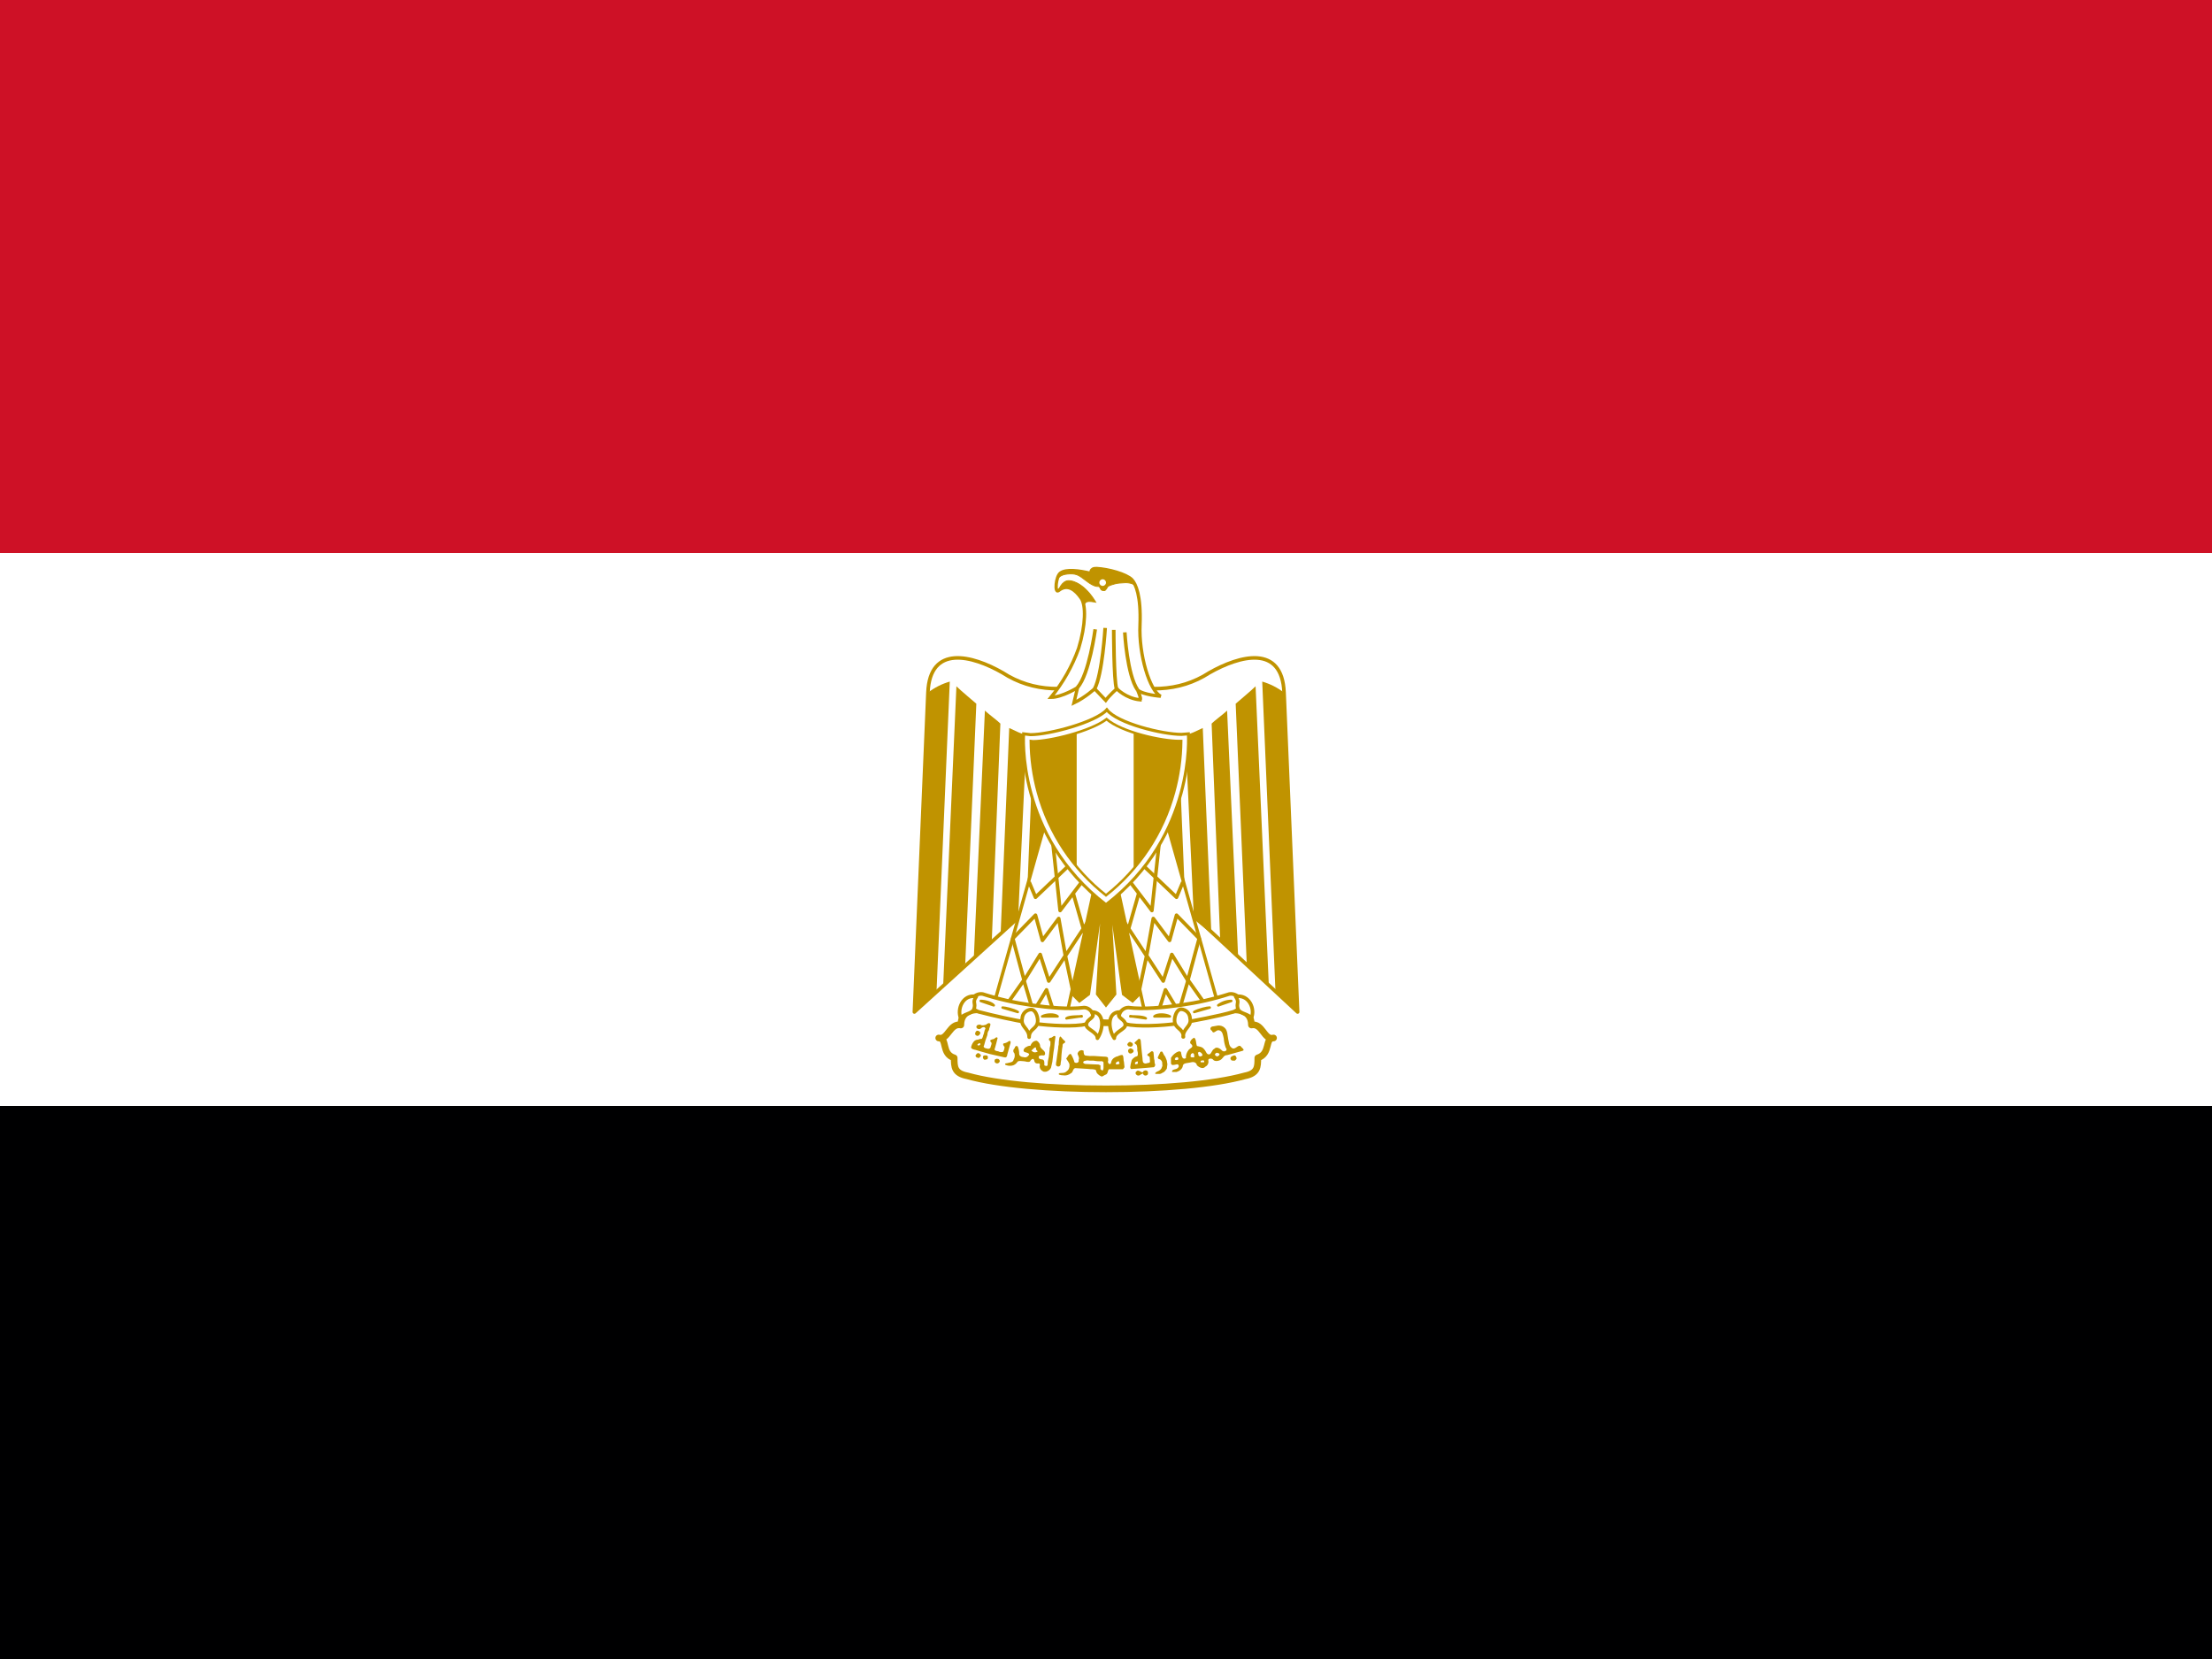
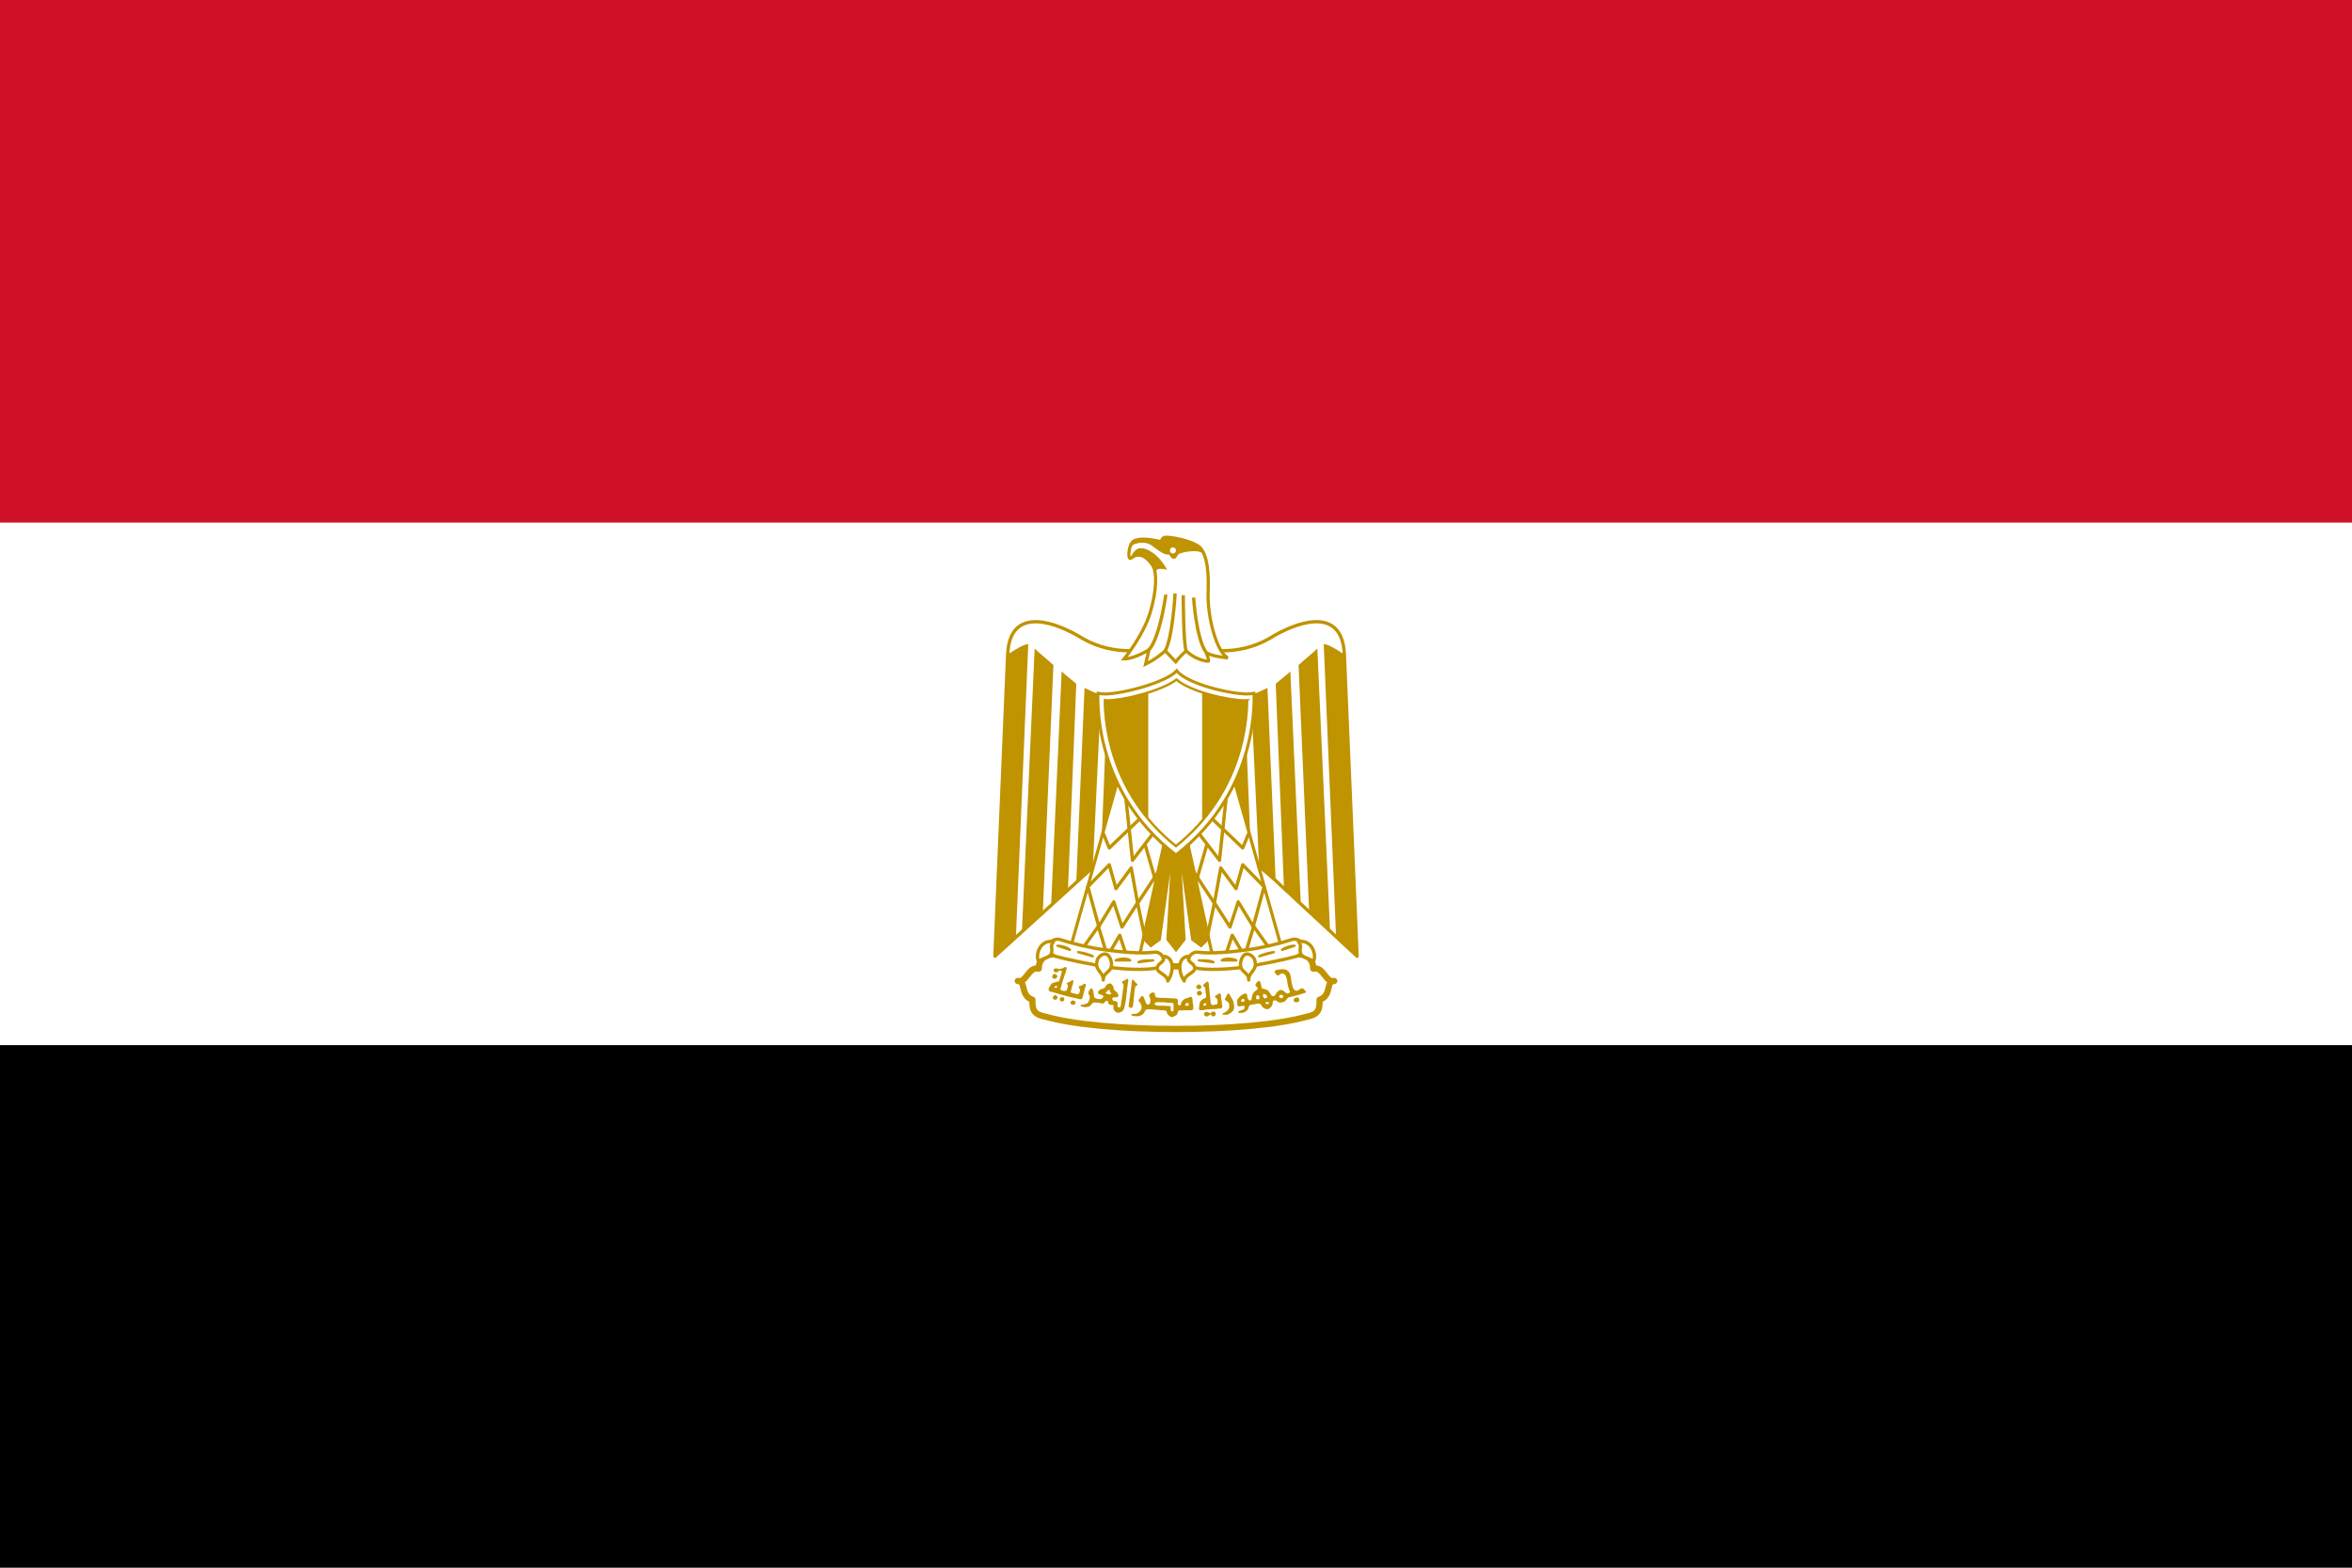
- <svg xmlns="http://www.w3.org/2000/svg" xmlns:xlink="http://www.w3.org/1999/xlink" id="flag-icons-eg" viewBox="0 0 640 480">
-   <path fill="#000001" d="M0 320h640v160H0z" />
-   <path fill="#fff" d="M0 160h640v160H0z" />
-   <path fill="#ce1126" d="M0 0h640v160H0z" />
-   <g fill="#fff" stroke="#c09300" transform="translate(-40)scale(.8)">
-     <path stroke-linejoin="round" stroke-width="1.3" d="m450.8 302.4 68.5 63.6-4.9-115.5c-.7-17.5-15.9-13.5-27-7.2-11.1 7.2-24 7.2-37.4 2.5-13.5 4.7-26.3 4.7-37.4-2.5-11-6.3-26.3-10.3-27 7.2L380.7 366z" />
-     <path id="eg-a" fill="#c09300" stroke="none" d="m393.5 246.5-4.8 112.3-8 7.2 4.9-115.5a24 24 0 0 1 7.9-4m9.6 8-4 94-8 8.2 4.8-108.5c1.6 1.6 6.3 5.5 7.2 6.3m8.7 7.2-3.1 78.4-6.5 6.3 4-89.4c1.6 1.5 4.8 3.8 5.6 4.7m9.5 4-3.1 66.8-6.3 5.1 3.1-74.3c1.6.7 4.7 2.4 6.3 2.4m8.8 0-2.3 55.7-6.5 6.3 2.5-61.3c1.5 0 5.6 0 6.3-.7" />
-     <use xlink:href="#eg-a" width="100%" height="100%" transform="matrix(-1 0 0 1 900 0)" />
-     <path fill="#c09300" stroke-width="1.1" d="m453.2 315 9.6 43.8-3.2 3.2-3.3-2.5-5.4-39 2.3 39-3.2 4-3.1-4 2.3-39-5.5 39-3.3 2.5-3.2-3.2 9.6-43.7h6.4z" />
-     <g id="eg-b" fill="none" stroke-linejoin="round" stroke-width="1.3">
-       <path fill="#fff" stroke-width="1.2" d="m428.5 295.8-19.1 67.7 26.3 4 11.1-50.9z" />
-       <path d="m422.2 319 2.3 5.5 12.4-11.8" />
-       <path d="m430.8 305 2.6 24.3 7.9-10.4m-3.2 4 4.3 15m1.7-5.5-8.7 13.2m2.7 13.2-2.8-13.2-2.4-13.4-5.9 7.9-2.5-9.1-8.2 8.4 4.1 15.2 5.8-9.4 3.1 9.6 6-9.2" />
-       <path d="m415 362 5.3-7.5 3.4 11.5 4.8-8 3.1 9.6" />
+ <svg xmlns="http://www.w3.org/2000/svg" xmlns:xlink="http://www.w3.org/1999/xlink" viewBox="0 0 900 600">
+   <rect width="900" height="600" fill="#000" />
+   <rect width="900" height="400" fill="#fff" />
+   <rect width="900" height="200" fill="#ce1126" />
+   <g fill="#fff" stroke="#c09300">
+     <path stroke-width="1.27" stroke-linejoin="round" d="m450.81,302.4,68.488,63.579-4.876-115.47c-0.716-17.5-15.924-13.485-26.971-7.172-11.191,7.172-23.958,7.172-37.446,2.437-13.485,4.735-26.253,4.735-37.444-2.437-11.046-6.312-26.252-10.328-26.97,7.172l-4.879,115.47,70.098-63.579z" />
+     <g id="w" fill="#c09300" stroke="none">
+       <path d="m393.47,246.49-4.734,112.32-8.035,7.168,4.878-115.47c2.295-1.578,6.313-4.017,7.891-4.017z" />
+       <path d="m403.09,254.53-4.017,93.955-8.032,8.22,4.877-108.49c1.579,1.577,6.314,5.45,7.172,6.31z" />
+       <path d="m411.84,261.7-3.155,78.362-6.456,6.309,4.018-89.405c1.575,1.578,4.731,3.873,5.592,4.733z" />
+       <path d="m421.31,265.72-3.156,66.787-6.313,5.119,3.156-74.344c1.579,0.716,4.735,2.438,6.313,2.438z" />
+       <path d="m430.06,265.72-2.297,55.657-6.454,6.313,2.439-61.252c1.576-0.001,5.594-0.001,6.313-0.718z" />
    </g>
-     <use xlink:href="#eg-b" width="100%" height="100%" transform="matrix(-1 0 0 1 900 0)" />
-     <g stroke-linecap="round" stroke-linejoin="round" stroke-width="1.3">
-       <path stroke-width="2.4" d="M450 393.8c20 0 39-1.6 50.2-4.7 4.7-.9 4.7-3.3 4.7-6.5 4.8-1.6 2.4-7.2 5.7-7.2-3.4 1-4-5.5-8-4.7 0-5.6-5.7-6.3-10.4-4.7-9.5 3.1-26.3 3.9-42.2 3.9-16-.8-32.6-.8-42.2-4-4.7-1.5-10.3-.8-10.3 4.8-4-.8-4.7 5.6-8 4.7 3.3 0 .8 5.7 5.6 7.2 0 3.2 0 5.6 4.8 6.5 11 3.1 30.2 4.7 50.1 4.7" />
-       <path d="M422.9 363.5c6.4.9 13.6 1.6 19.2.9 3.2 0 5.5 5.5-.9 6.3-5.5.7-14.3 0-19-.8a231 231 0 0 1-18.4-4c-5.6-2.4-1.6-7 1.6-6.4a105 105 0 0 0 17.5 4m54.2 0c-6.4.9-13.6 1.6-19 .9-3.4 0-5.7 5.5.7 6.3 5.6.7 14.3 0 19-.8 4-.8 12.8-2.3 18.4-4 5.6-2.4 1.6-7-1.6-6.4a105 105 0 0 1-17.5 4" />
-       <path d="M403 360.4c-4.8-.9-7 4.7-5.5 7.9.7-1.6 4-1.6 4.7-3.2.9-2.4-.7-2.4.9-4.7zm19.2 14.7c0-3.2 3.1-2.8 3.1-6 0-1.5-.8-4-2.4-4a3.4 3.4 0 0 0-3.2 3.2c-.7 3.1 2.5 3.6 2.5 6.8m22.7-9.1c4.7 0 4.2 6.3 2 9.5 0-2.3-4-3.2-4-4.8 0-2.4 3.6-2.4 2-4.7m52-5.6c4.9-.9 7.2 4.7 5.6 7.9-.7-1.6-4-1.6-4.7-3.2-.9-2.4.7-2.4-.9-4.7M478 375c0-3.2-3.2-2.8-3.2-6 0-1.5.8-4 2.4-4a3.4 3.4 0 0 1 3.2 3.2c.7 3.1-2.5 3.6-2.5 6.8zm-23-9c-4.7 0-4.2 6.3-2 9.5 0-2.3 4-3.2 4-4.8 0-2.4-3.6-2.4-2-4.7" />
-       <path stroke-width=".9" d="M404.7 362c1.6 0 4 .7 4.7 1.6zm7.9 2.4c.8 0 4 .7 5.5 1.6zm28.6 3.2c-1.5 0-4.7 0-5.5.7l5.5-.8zm-8.7 0c-.9-.9-4-.9-5.6 0zm62.8-5.6a8 8 0 0 0-4.7 1.6zm-7.8 2.4c-1 0-4 .7-5.6 1.6zm-28.7 3.2c1.5 0 4.7 0 5.6.7l-5.6-.8zm8.7 0c.9-.9 4-.9 5.6 0z" />
+     <use xlink:href="#w" transform="matrix(-1,0,0,1,900,0)" />
+     <path fill="#c09300" stroke-width="1.074" d="m453.16,315.06,9.613,43.755-3.158,3.155-3.299-2.439-5.452-39.018,2.296,39.018-3.157,4.016-3.156-4.016,2.296-39.018-5.451,39.018-3.302,2.439-3.155-3.155,9.611-43.755h6.314z" />
+     <g id="b" fill="none" stroke-width="1.27" stroke-linejoin="round">
+       <path fill="#fff" stroke-width="1.189" d="m428.48,295.84-19.08,67.705,26.255,4.018,11.188-50.924-18.363-20.799z" />
+       <path d="m422.17,318.94,2.296,5.593,12.405-11.848" />
+       <path d="m430.76,304.92,2.596,24.346,7.891-10.328" />
+       <path d="m438.09,322.95,4.31,14.875" />
+       <path d="m444.09,332.36-8.718,13.241m2.719,13.216-2.79-13.198-2.436-13.423-5.841,7.909-2.561-9.119-8.175,8.385,4.157,15.251,5.737-9.435,3.156,9.612,5.89-9.162" />
+       <path d="m414.99,361.97,5.3-7.444,3.453,11.457,4.734-8.032,3.158,9.614" />
+     </g>
+     <use xlink:href="#b" transform="matrix(-1,0,0,1,900,0)" />
+     <g stroke-width="1.27" stroke-linejoin="round" stroke-linecap="round">
+       <path stroke-width="2.378" stroke-linejoin="round" d="m450,393.81c19.943,0,39.024-1.578,50.213-4.734,4.735-0.859,4.735-3.298,4.735-6.455,4.735-1.578,2.295-7.17,5.594-7.17-3.299,0.862-4.016-5.594-8.033-4.732,0-5.596-5.596-6.313-10.33-4.738-9.47,3.158-26.255,3.875-42.18,3.875-15.924-0.718-32.567-0.718-42.179-3.875-4.734-1.575-10.327-0.859-10.327,4.738-4.018-0.862-4.735,5.594-8.034,4.732,3.299,0,0.86,5.593,5.594,7.17,0,3.158,0,5.596,4.878,6.455,11.045,3.156,30.128,4.734,50.068,4.734z" />
+       <path d="m422.89,363.54c6.454,0.861,13.628,1.578,19.225,0.861,3.153,0,5.449,5.45-0.863,6.313-5.593,0.715-14.345,0-19.08-0.862-4.017-0.718-12.768-2.295-18.364-3.875-5.595-2.436-1.576-7.168,1.577-6.452,4.879,1.577,11.192,3.156,17.505,4.016z" />
+       <path d="m477.12,363.54c-6.457,0.861-13.628,1.578-19.081,0.861-3.301,0-5.596,5.45,0.717,6.313,5.596,0.715,14.347,0,19.078-0.862,4.019-0.718,12.769-2.295,18.364-3.875,5.597-2.436,1.58-7.168-1.577-6.452-4.878,1.577-11.19,3.156-17.501,4.016z" />
+       <path d="m403.09,360.39c-4.877-0.861-7.172,4.732-5.593,7.887,0.716-1.578,4.016-1.578,4.735-3.155,0.858-2.437-0.718-2.437,0.858-4.732z" />
+       <path d="m422.17,375.06c0-3.153,3.155-2.765,3.155-5.921,0-1.577-0.859-4.017-2.437-4.017-1.579,0-3.158,1.578-3.158,3.155-0.718,3.157,2.44,3.631,2.44,6.783z" />
+       <path d="m444.88,365.98c4.731,0,4.262,6.314,1.966,9.47,0-2.295-4.016-3.156-4.016-4.732,0-2.442,3.626-2.442,2.051-4.738z" />
+       <path d="m496.91,360.39c4.878-0.861,7.174,4.732,5.595,7.887-0.718-1.578-4.017-1.578-4.734-3.155-0.861-2.437,0.718-2.437-0.861-4.732z" />
+       <path d="m477.83,375.06c0-3.153-3.153-2.765-3.153-5.921,0-1.577,0.86-4.017,2.438-4.017,1.577,0,3.156,1.578,3.156,3.155,0.718,3.157-2.441,3.631-2.441,6.783z" />
+       <path d="m455.12,365.98c-4.732,0-4.263,6.314-1.967,9.47,0-2.295,4.016-3.156,4.016-4.732,0.001-2.442-3.626-2.442-2.048-4.738z" />
+       <g stroke-width="0.891">
+         <path d="m404.67,361.97c1.58,0,4.018,0.718,4.735,1.577l-4.74-1.58z" />
+         <path d="m412.55,364.41c0.862,0,4.018,0.716,5.596,1.575l-5.6-1.58z" />
+         <path d="m441.25,367.56c-1.578,0-4.734,0-5.593,0.715l5.59-0.72z" />
+         <path d="m432.5,367.56c-0.859-0.862-4.016-0.862-5.593,0h5.59z" />
+         <path d="m495.34,361.97c-1.578,0-3.875,0.718-4.735,1.577l4.735-1.577z" />
+         <path d="m487.45,364.41c-0.86,0-4.017,0.716-5.595,1.575l5.6-1.58z" />
+         <path d="m458.75,367.56c1.579,0,4.735,0,5.595,0.715l-5.6-0.72z" />
+         <path d="m467.5,367.56c0.86-0.862,4.018-0.862,5.595,0h-5.6z" />
+       </g>
      <g fill="#c09300" stroke="none">
-         <path d="M403.3 374.6q-.8-.3-.6-1 .3-1 1-.8c.4 0 .9.6.9.8l-.4.7-.2.1q-.1.3-.7.2m55 3.9q-.4-.2-.6-.7c0-.4.6-1 1-1l.8.4q.5.6-.1 1.2-.5.3-1.1 0zm.3 2.5q-.5-.2-.6-.8t.5-.9l.4-.2.4.2q.6.2.7.8 0 .5-.7.8-.4.3-.7 0z" />
-         <path d="M407.8 370q-.7.1-1.2.6c-.6.1-1.4.5-2 0-.6-.1-1.4 0-1.5.8.1.7 1 1 1.6.6.4-.5 1.5-.9 1.7 0-.5.8-.4 1.7-.8 2.4q-.1.7-.5 1.3-.8 0-1.4.3a2 2 0 0 0-1.6.8q-.7.9-.9 2c.1.6 1 .8 1.6.9l2 .6 3.2.9 4.8 1.1.5.1c.7.2 1-.5 1-1l1-3.6c.2-.5.5-1.5-.4-1.3q-.7.6-1.6.8c-.9 0-.4 1 0 1.3q0 1-.5 1.8-.9.3-1.8-.2c-.5 0-1.7-.3-1.2-1l.5-1.8.5-2c-.4-.7-1 .3-1.5.4s-1.6.3-1 1c.6.4.2 1.1 0 1.7 0 .7-.8 1-1.4.7-.6 0-1.5-.5-1-1.1l.5-1.8.7-2q0-1 .6-1.8c0-.7.5-1.3.5-2q0-.4-.4-.4zm-3.7 7.3h.3q.3.3 0 .6l-.3.2q-.7 0-.6-.3l.3-.3zm-1 5q-.7-.5.3-1.3.4-.3.9.1.9.6 0 1.3-.2.3-.5.2t-.7-.2zm3 1a1 1 0 0 1-.6-1.1q.1-.6.9-.5.9-.1.9.7 0 .5-.3.7zm89.2 0q-.3-.1-.3-.5 0-.6.8-.9.9-.5 1.2.2.5.8-.1 1.2-.2.4-.8.3-.7 0-.8-.2zm-85 1.2q-.6-.1-.6-.8 0-.4.2-.6l.6-.2.6.1q.8.6.3 1.2t-1.2.3zm21.8 1-.2-.3q0-.9.2-1.7l.2-1.5.4-2.8q0-.8.2-1.4 0-1.2.2-2.2c0-.3.3-1 .6-.6q.6.8 1.4 1.5c.4.3 0 .7-.3.8q-.6.3-.5 1l-.2 1.2-.2 2-.1 1.8-.2 1.2q.1.7-.4 1.1-.6.3-1-.1zm29.7-9.8-1.3 1.2c-.6.5.5.7.6 1.1q.3.9.2 1.8.3.9.2 1.7c0 .7-.8.5-1.2.9q-.6.4-1 1l-.4 1.6c0 .5-.3 1 0 1.4l.1.2h.5l1.5-.1 3.7-.3 2.2-.2c.6.1.9-.5.9-1-.4-.7-.1-1.4-.4-2l-.2-2.2c0-.6-.7-.8-1-.4l-1.2.9c-.3.6.6.6.8 1l.1 1.5c.1.6-.5.6-1 .7q-.9.4-1.5-.3-.2-.7-.2-1.5l-.3-2.7-.3-3.2c0-.5-.1-1.2-.8-1.1m-.6 8.2h.3v.8l-.3.1-.4.1h-.2q-.3-.3.1-.8zm-30-9.2c-.3 0-.8.7-1.2.6-.9.1-.8 1-.1 1.3v.8c.1.8-.4 1.5-.3 2.3l-.3 2.6q-.4 1.4-.4 2.7c-.1.8-.7.5-1.2.3v-1q0-1.2-1.2-1.2-1-.1-.8-1.1.6-.4 1.5-.3c1 .2.9-1.1.4-1.6s-1.2-1-1.4-1.6q0-1.3-1.2-2.1c-1.1-.1-2 .8-2.3 1.8q-.8 0-1.4.4c-.7.2-1.7 1.4-.7 1.9.5.1 2.2.5 1.4 1.2q-.7 1-1.9.6c-.7 0-1.5-.4-1.5-1.2q0-1.2-.4-2.3c-.2-.8-1.1-.6-1.2.2q-1 1-.1 2 .3 1.2-.3 2.2c-.2 1-1.2 1-1.9 1.2-.3.2-1.6 0-1.1.7a4 4 0 0 0 2.4.3q1.2-.2 2-1.4c.5-.5 1.4-.2 2.2-.2.7 0 1.5.5 2.3.1.2-.5 1.2-1.5 1.5-.5q.2 1.4 1.5 1.2c.9 0 .5.6.5 1.2q.2 1.3 1.5 1.8h.8q1.2-.3 1.8-1.4l.5-2.2.4-3.4q.3-1.5.4-3.2l.3-2.3q0-.6-.5-.4m-6.7 4.1q.2 0 .2.5t.5.8v.3l-.8.2q-.7 0-1.2-.5l-.2-.2.3-.2.5-.5q.4-.4.7-.4m66-7.9-1.7.3c-1 0-1.5 1-.5 1.6.6 1.5 1.5-.4 2.5-.2 1.4.2 1.5 1.8 1.8 3q.1 1.6.7 3.3c1 1.1-.7 1.8-1.4 1-.6-.7-2-1.5-2.7-.6-.9.4-1 1.6-1.7 2-1.2.3-1.3-1.2-2-1.8-.6-.9-1.7-1-2.6-1.2-.4-.9-.2-2.4-1-3-.8.3-2.2 1.7-1 2.4 1 1-.5 1.4-1 2q-1.1 1.4-1 3c-1.3.7-1.5-.8-1.7-1.7 0-1.1-1-.8-1.7-.4q-1.3.8-2 2v2c.2.9 1.2.5 1.8.4 1-.4 1.4.7.6 1.3-.6.6-2.2.3-2 1.4h1.6c1-.3 2.2-1.1 2.3-2.3.2-1 1.7-.9 2.5-1.1 1-.3 2.3-.4 2.6 1 .7.7 2.2 1.5 3 .5a2 2 0 0 0 1.1-2.3c-.1-.8 1.3-.8 1.7-.3.5.8 2.1.6 2.9 0s1-1.6 2.2-1.6l5.4-1.5c1.4-.3-.2-1.2-.6-1.8-1-.5-2 1.7-3.2.6-1-.7-.9-2-1.2-3.1-.3-1.4-.2-3-1.2-4q-1-1-2.5-.9m-6.8 9.5.5.2q.6.4.7 1 0 .2-.3.3l-.5.2q-.5-.1-.7-.5v-.4q-.3-.5 0-.6zm6.5.4q.5 0 .8.3.2.5-.4.8l-.5.2-.4-.3q-.3-.1-.3-.4.1-.5.8-.7zm-9 0q.3 0 .4.2.3.2.3.6v.6q.2.3-.6.2c-.8-.1-.7 0-.7-.6q0-.5.3-.7t.4-.2zm-5.4 1.5.4.4q0 .4-.2.6-.6.2-1 0v-.1q-.3-.2 0-.3v-.1l.2-.3zm9.2 1.2.5.1v.6h-1.2l-.1-.2q0-.3.2-.4zm-17.1 4.8q-.3 0-.1-.2.3-.4.8-.6a3 3 0 0 0 1.4-1l.4-1-.1-1.4a2 2 0 0 0-.8-1q-.6 0-.8-.6l.4-.9.6-1.2q.6-.3.8.2l.5 1q.4.4.6 1l.4 1 .2 1.3-.2 1.6-.6.8q-.4.5-1 .7-.4.3-.9.4H468zm-6.9.4q-.3-.2-.3-.6c0-.4 0-.3.3-.6q.4-.6 1.4 0t1 .1q.2-.4 1-.5l.5.2q.3.2.3.7c0 .5 0 .5-.3.8q-.3.2-.7.2a1 1 0 0 1-.8-.6q0-.4-.2-.1l-.2.1q-.4.1-.8.5l-.5.1q-.4 0-.7-.3m-19.8-8.9q-1.2.1-1.5 1.3c.2.7.8 1.5.4 2.2.3 1-.8 1.4-1.5.9q-.4-1.5-1.3-3c-.8-.2-1.1 1.1-1.7 1.6.3.7 1.1 1.4 1.2 2.3q.1 1.6-1.1 2.4c-.7.7-1.7.5-2.5.6-1 .6.7.8 1.2.8q1.6.3 3-.8c.7-.3.6-1.7 1.5-1.8l4.8.3c.8.2 2.1-.1 2.7.5 0 1 1 1.8 1.9 2.2.5.2 1-.5 1.5-.6 1-.3.7-1.5 1.3-2h5c.2 0 .3-.5.6-.7l-.2-1.9c-.3-.8 0-1.8-.5-2.5-.9-.2-1.6.5-2.4.6q-1.6.7-1.8 2.3c-.5.9-1.4-.2-1-1l-.1-1c-.5-.5-1.4-.3-2.1-.4l-3-.2q-1.5.1-2.7-.1c-1 0-1-1-1-1.8zm2 3.7 1 .1h1.3q1.5.3 3 .2.3 0 .6.4v2q0 .5-.2.8l-.2.2-.7-.5v-1.4l-.7-.3-2.6-.1-2-.1q-.5 0-.9-.4-.2-.4.4-.7zm11.3.3q.2 0 .2.3l.2.5q0 .2-.2.2-.8.3-1.2 0l.2-.6z" />
+         <path d="m403.34,374.58c-0.534-0.102-0.815-0.525-0.68-1.025,0.164-0.609,0.652-0.957,1.113-0.794,0.293,0.104,0.83,0.645,0.832,0.839,0.003,0.223-0.281,0.753-0.403,0.754-0.053,0.001-0.134,0.046-0.181,0.102-0.1,0.118-0.413,0.175-0.68,0.124z" />
+         <path d="m458.27,378.5c-0.199-0.074-0.515-0.518-0.515-0.724,0.002-0.387,0.574-1.018,0.929-1.021,0.175-0.001,0.655,0.248,0.834,0.435,0.325,0.338,0.254,0.893-0.154,1.208-0.201,0.155-0.8,0.211-1.094,0.103z" />
+         <path d="m458.63,380.98c-0.42-0.142-0.574-0.348-0.608-0.814-0.035-0.485,0.012-0.561,0.525-0.841l0.366-0.199,0.346,0.154c0.48,0.214,0.693,0.445,0.71,0.767,0.018,0.348-0.24,0.703-0.64,0.883-0.352,0.158-0.373,0.159-0.699,0.049z" />
+         <path d="m407.75,370.09c-0.346-0.011-0.821,0.307-1.094,0.469-0.649,0.152-1.405,0.551-2.031,0.125-0.617-0.191-1.438-0.04-1.531,0.719,0.158,0.652,1.071,1.024,1.625,0.594,0.411-0.538,1.531-0.853,1.656,0.062-0.457,0.692-0.405,1.609-0.781,2.344-0.061,0.458-0.252,0.892-0.5,1.281-0.462,0.046-0.954-0.008-1.344,0.281-0.626,0.034-1.265,0.345-1.625,0.875-0.403,0.578-0.789,1.165-0.906,1.875,0.107,0.725,0.938,0.933,1.562,0.969,0.667,0.184,1.334,0.424,2,0.625,1.085,0.243,2.102,0.635,3.188,0.875,1.584,0.478,3.248,0.697,4.844,1.125,0.167,0.056,0.324,0.104,0.5,0.125,0.662,0.138,1.008-0.583,1.062-1.125,0.329-1.16,0.579-2.339,0.906-3.5,0.225-0.466,0.496-1.517-0.406-1.281-0.515,0.309-0.952,0.773-1.594,0.812-0.874,0.051-0.375,0.945-0.031,1.312,0.076,0.587-0.11,1.289-0.5,1.75-0.52,0.33-1.172-0.056-1.719-0.188-0.575,0.01-1.723-0.283-1.188-1.062,0.19-0.577,0.207-1.208,0.438-1.781,0.294-0.615,0.336-1.285,0.469-1.938-0.361-0.777-0.979,0.256-1.469,0.344-0.338,0.235-1.605,0.334-0.938,0.938,0.575,0.437,0.134,1.197,0.031,1.75-0.037,0.77-0.838,0.954-1.469,0.781-0.628-0.03-1.501-0.497-0.969-1.188,0.121-0.575,0.322-1.14,0.438-1.719,0.237-0.698,0.437-1.363,0.688-2.062,0.109-0.62,0.331-1.208,0.625-1.75,0.017-0.685,0.478-1.275,0.469-1.969-0.047-0.339-0.199-0.462-0.406-0.469zm-3.594,7.25c0.082-0.014,0.14-0.002,0.219,0.031,0.25,0.106,0.257,0.309,0,0.531-0.112,0.097-0.24,0.191-0.281,0.188-0.468-0.04-0.606-0.11-0.625-0.281-0.017-0.151,0.031-0.195,0.344-0.344,0.156-0.074,0.262-0.111,0.344-0.125z" />
+         <path d="m403.12,382.36c-0.496-0.466-0.416-0.806,0.317-1.353,0.314-0.234,0.504-0.207,0.863,0.12,0.552,0.504,0.574,0.823,0.087,1.255-0.241,0.213-0.346,0.257-0.627,0.26-0.293,0.003-0.377-0.033-0.64-0.282z" />
+         <path d="m406.17,383.28c-0.485-0.12-0.764-0.608-0.623-1.088,0.129-0.435,0.203-0.477,0.84-0.484,0.715-0.007,0.854,0.112,0.86,0.742,0.004,0.354-0.024,0.437-0.2,0.6-0.207,0.193-0.605,0.296-0.878,0.229z" />
+         <path d="m495.28,383.36c-0.227-0.189-0.273-0.274-0.275-0.515-0.003-0.411,0.233-0.712,0.746-0.944,0.682-0.309,0.96-0.266,1.217,0.186,0.342,0.601,0.325,0.847-0.084,1.252-0.226,0.224-0.268,0.237-0.785,0.242-0.508,0.003-0.566-0.011-0.819-0.221z" />
+         <path d="m410.22,384.51c-0.364-0.097-0.552-0.37-0.557-0.807-0.004-0.334,0.02-0.387,0.254-0.57,0.151-0.118,0.39-0.22,0.579-0.245,0.267-0.036,0.364-0.013,0.579,0.138,0.551,0.387,0.667,0.77,0.349,1.141-0.34,0.396-0.661,0.488-1.203,0.343z" />
+         <path d="m432.14,385.49c-0.081-0.101-0.259-0.16-0.278-0.287,0.032-0.555,0.059-1.117,0.235-1.648,0.096-0.523,0.012-1.069,0.194-1.579,0.187-0.927,0.187-1.883,0.402-2.804,0.01-0.474,0.055-0.949,0.192-1.405,0.158-0.722,0.014-1.476,0.226-2.189-0.023-0.268,0.286-0.983,0.557-0.559,0.393,0.576,0.911,1.045,1.421,1.515,0.438,0.253,0.036,0.624-0.267,0.75-0.415,0.164-0.516,0.621-0.487,1.022-0.058,0.415-0.225,0.807-0.242,1.23-0.088,0.622-0.071,1.255-0.152,1.877-0.182,0.609-0.112,1.26-0.173,1.887,0.008,0.399-0.181,0.761-0.155,1.16-0.048,0.406-0.067,0.894-0.407,1.172-0.329,0.166-0.804,0.137-1.068-0.142z" />
+         <path d="m461.84,375.69c-0.482,0.365-0.914,0.795-1.344,1.219-0.593,0.449,0.487,0.71,0.625,1.094,0.157,0.586,0.148,1.211,0.188,1.812,0.179,0.551,0.258,1.138,0.219,1.719-0.052,0.622-0.863,0.491-1.219,0.844-0.492,0.207-0.688,0.69-1.062,1.031-0.246,0.483-0.312,1.076-0.344,1.625,0.035,0.448-0.302,0.949,0,1.344,0.039,0.056,0.085,0.132,0.125,0.188,0.101,0.145,0.343,0.029,0.5,0.062,0.504-0.028,1.028,0.047,1.5-0.156,1.21-0.209,2.431-0.226,3.656-0.281,0.749,0.024,1.47-0.237,2.219-0.219,0.587,0.13,0.851-0.506,0.844-0.969-0.332-0.654-0.045-1.429-0.312-2.094-0.235-0.672-0.142-1.428-0.25-2.125-0.015-0.548-0.711-0.752-1.062-0.344-0.341,0.345-0.893,0.414-1.156,0.844-0.297,0.602,0.627,0.603,0.781,1.062,0.176,0.464,0.118,0.981,0.156,1.469,0.114,0.592-0.529,0.626-0.938,0.688-0.537,0.201-1.29,0.336-1.594-0.312-0.191-0.479-0.165-0.993-0.219-1.5-0.013-0.892-0.228-1.768-0.281-2.656-0.051-1.097-0.241-2.187-0.312-3.281-0.01-0.455-0.071-1.198-0.719-1.062zm-0.625,8.25,0.312,0.031,0.031,0.375,0.031,0.375-0.406,0.125c-0.215,0.064-0.403,0.094-0.406,0.094-0.003-0.001-0.088-0.053-0.188-0.125-0.22-0.159-0.163-0.385,0.125-0.688,0.163-0.17,0.239-0.203,0.5-0.188z" />
+         <path d="m431.25,374.66c-0.38,0.135-0.862,0.693-1.25,0.688-0.88,0.062-0.757,0.919-0.125,1.219,0.083,0.26,0.005,0.588,0.031,0.875,0.123,0.79-0.375,1.425-0.281,2.219-0.044,0.87-0.307,1.718-0.344,2.594-0.247,0.903-0.25,1.832-0.406,2.75-0.104,0.823-0.7,0.533-1.219,0.312-0.004-0.357-0.027-0.706-0.031-1.062,0.216-0.817-0.441-1.056-1.094-1.156-0.686,0.065-1.023-0.523-0.875-1.125,0.295-0.351,1.036-0.253,1.5-0.312,0.981,0.203,0.942-1.112,0.438-1.562-0.345-0.636-1.198-0.909-1.438-1.562,0.096-0.866-0.48-1.732-1.188-2.156-1.089-0.076-1.91,0.863-2.312,1.781-0.453,0.131-0.904,0.267-1.344,0.438-0.709,0.177-1.72,1.407-0.75,1.875,0.544,0.15,2.2,0.528,1.469,1.281-0.412,0.707-1.201,0.719-1.906,0.531-0.724,0.001-1.529-0.352-1.5-1.188-0.148-0.75-0.123-1.558-0.469-2.25-0.148-0.839-1.101-0.643-1.156,0.125-0.733,0.534-0.636,1.398-0.125,2.031,0.319,0.729,0.003,1.578-0.312,2.25-0.191,0.875-1.156,0.905-1.844,1.188-0.338,0.131-1.629-0.078-1.156,0.656,0.753,0.266,1.653,0.505,2.438,0.312,0.823-0.102,1.538-0.665,1.938-1.375,0.553-0.56,1.502-0.267,2.219-0.281,0.773-0.002,1.563,0.542,2.312,0.188,0.217-0.564,1.222-1.496,1.531-0.531-0.053,0.863,0.709,1.326,1.5,1.219,0.864-0.049,0.544,0.611,0.531,1.125,0.057,0.934,0.66,1.425,1.438,1.812,0.265,0.071,0.545,0.047,0.812,0,0.748-0.235,1.554-0.569,1.781-1.406,0.304-0.681,0.311-1.451,0.531-2.156,0.177-1.13,0.406-2.26,0.438-3.406,0.276-1.038,0.197-2.136,0.406-3.188,0.132-0.782,0.231-1.563,0.312-2.344-0.092-0.417-0.272-0.487-0.5-0.406zm-6.781,4.156c0.151,0.018,0.236,0.204,0.25,0.531,0.016,0.364,0.206,0.661,0.438,0.719,0.182,0.046,0.167,0.239-0.031,0.375-0.115,0.079-0.321,0.127-0.688,0.125-0.578-0.003-0.936-0.153-1.25-0.469l-0.188-0.188,0.281-0.188c0.142-0.108,0.398-0.333,0.562-0.5,0.285-0.291,0.474-0.425,0.625-0.406z" />
+         <path d="m490.5,370.94c-0.567,0.026-1.137,0.118-1.656,0.25-1.04-0.065-1.562,1.027-0.562,1.562,0.602,1.534,1.54-0.317,2.5-0.188,1.438,0.28,1.559,1.832,1.781,3,0.081,1.157,0.414,2.282,0.75,3.375,0.962,1.069-0.721,1.74-1.438,0.906-0.611-0.664-1.92-1.48-2.656-0.562-0.904,0.383-0.941,1.59-1.688,1.938-1.209,0.368-1.361-1.119-2-1.75-0.587-0.824-1.71-0.896-2.625-1.188-0.429-0.869-0.205-2.346-1.094-2.938-0.746,0.304-2.113,1.702-0.969,2.344,1.118,0.961-0.488,1.401-1,2.062-0.732,0.815-0.848,1.936-0.969,2.969-1.259,0.696-1.504-0.788-1.656-1.719-0.098-1.111-1.036-0.785-1.688-0.375-0.952,0.386-1.428,1.29-2.094,2-0.08,0.648,0.037,1.357,0.031,2.031,0.216,0.811,1.202,0.43,1.812,0.375,0.979-0.409,1.379,0.627,0.594,1.219-0.532,0.676-2.22,0.323-2.062,1.406,0.544,0.064,1.111,0.043,1.656,0,1.091-0.298,2.261-1.067,2.375-2.281,0.144-1.058,1.668-0.865,2.5-1.094,1.041-0.3,2.295-0.377,2.531,0.938,0.709,0.745,2.249,1.584,3.031,0.562,0.795-0.485,1.176-1.338,1.125-2.25-0.162-0.785,1.269-0.813,1.625-0.375,0.521,0.858,2.151,0.605,2.938,0.125,0.836-0.617,1.018-1.705,2.219-1.719,1.782-0.534,3.634-0.841,5.375-1.5,1.41-0.307-0.21-1.198-0.562-1.719-1.074-0.531-2.008,1.642-3.219,0.562-0.936-0.716-0.872-2.077-1.219-3.125-0.237-1.357-0.177-2.923-1.156-4-0.672-0.715-1.586-0.887-2.531-0.844zm-6.812,9.469c0.126-0.003,0.268,0.059,0.5,0.188,0.438,0.242,0.751,0.643,0.75,0.969-0,0.213-0.054,0.227-0.375,0.375-0.197,0.091-0.421,0.189-0.5,0.188-0.181-0.002-0.624-0.357-0.625-0.5-0.001-0.059-0.058-0.286-0.125-0.469-0.118-0.321-0.099-0.316,0.062-0.531,0.103-0.137,0.187-0.215,0.312-0.219zm6.531,0.344c0.372-0.024,0.594,0.092,0.75,0.375,0.182,0.329,0.058,0.581-0.406,0.781-0.203,0.088-0.407,0.159-0.438,0.156-0.031-0.003-0.198-0.103-0.375-0.219-0.27-0.178-0.309-0.264-0.312-0.469-0.003-0.315,0.349-0.597,0.781-0.625zm-8.938,0.094c0.109-0.017,0.208,0.04,0.344,0.156,0.18,0.155,0.237,0.279,0.281,0.594,0.031,0.219,0.026,0.502,0,0.625-0.049,0.226-0.053,0.216-0.562,0.219-0.64,0.006-0.7-0.064-0.688-0.656,0.008-0.377,0.012-0.478,0.219-0.688,0.16-0.162,0.297-0.233,0.406-0.25zm-5.5,1.438c0.2,0.047,0.388,0.198,0.438,0.438,0.066,0.318,0.008,0.462-0.25,0.594-0.222,0.113-0.734,0.151-0.875,0.062-0.046-0.029-0.14-0.103-0.188-0.188-0.068-0.121-0.056-0.179,0.031-0.25,0.06-0.049,0.125-0.12,0.125-0.156-0-0.036,0.067-0.163,0.156-0.281,0.146-0.194,0.363-0.266,0.562-0.219zm9.25,1.188c0.178-0.001,0.329,0.061,0.438,0.156,0.185,0.162,0.179,0.4-0.031,0.562-0.135,0.104-0.872,0.095-1.125,0-0.113-0.042-0.156-0.099-0.156-0.219-0.002-0.141,0.037-0.228,0.281-0.344,0.204-0.098,0.416-0.155,0.594-0.156z" />
+         <path d="m467.86,388.29c-0.096-0.062-0.238-0.117-0.095-0.222,0.173-0.302,0.518-0.407,0.824-0.52,0.548-0.237,1.021-0.64,1.374-1.118,0.05-0.333,0.424-0.514,0.422-0.862,0.003-0.475,0.031-0.962-0.085-1.426-0.128-0.426-0.451-0.752-0.826-0.974-0.257-0.201-0.674-0.257-0.769-0.614-0.052-0.343,0.253-0.604,0.361-0.909,0.223-0.422,0.411-0.864,0.651-1.275,0.259-0.288,0.659-0.016,0.793,0.262,0.189,0.278,0.357,0.576,0.451,0.897,0.302,0.332,0.57,0.721,0.679,1.162,0.148,0.311,0.383,0.602,0.369,0.966,0,0.416,0.235,0.787,0.22,1.206,0.013,0.56,0.013,1.145-0.192,1.674-0.14,0.293-0.421,0.47-0.606,0.733-0.319,0.296-0.67,0.579-1.08,0.736-0.289,0.092-0.457,0.426-0.819,0.345-0.515,0.009-1.037,0.079-1.547-0.004,0.032,0.054-0.156-0.091-0.125-0.057z" />
+         <path d="m461.01,388.74c-0.243-0.25-0.295-0.355-0.298-0.6-0.003-0.247,0.045-0.346,0.282-0.586,0.438-0.443,0.652-0.453,1.409-0.07,0.723,0.366,0.968,0.399,1.032,0.14,0.062-0.25,0.479-0.479,0.874-0.481,0.25-0.002,0.392,0.048,0.592,0.204,0.251,0.196,0.263,0.226,0.27,0.679,0.004,0.463-0.002,0.481-0.29,0.736-0.277,0.244-0.322,0.259-0.665,0.225-0.437-0.044-0.7-0.244-0.771-0.588-0.052-0.25-0.139-0.31-0.205-0.14-0.021,0.055-0.129,0.122-0.239,0.15-0.204,0.051-0.549,0.269-0.794,0.5-0.093,0.087-0.255,0.129-0.519,0.131-0.356,0.003-0.405-0.018-0.678-0.299z" />
+         <path d="m441.19,379.84c-0.665,0.007-1.381,0.566-1.469,1.219,0.152,0.752,0.777,1.49,0.375,2.281,0.278,1.013-0.761,1.397-1.469,0.812-0.427-0.971-0.643-2.036-1.281-2.906-0.804-0.228-1.155,1.057-1.719,1.5,0.28,0.755,1.096,1.432,1.188,2.375,0.195,0.915-0.361,1.931-1.156,2.406-0.686,0.655-1.625,0.421-2.469,0.562-1.024,0.599,0.752,0.818,1.219,0.844,1.048,0.106,2.135-0.032,2.906-0.812,0.769-0.367,0.71-1.697,1.625-1.844,1.588-0.071,3.163,0.244,4.75,0.281,0.849,0.203,2.163-0.101,2.75,0.531,0.002,1.107,0.941,1.79,1.844,2.219,0.499,0.139,1.024-0.479,1.531-0.594,0.965-0.308,0.672-1.502,1.25-1.969,1.65-0.089,3.316-0.07,4.969-0.094,0.315,0.008,0.407-0.44,0.625-0.625-0.036-0.639-0.059-1.273-0.156-1.906-0.318-0.807,0.051-1.845-0.531-2.531-0.83-0.226-1.536,0.534-2.375,0.594-0.926,0.412-1.706,1.268-1.75,2.312-0.548,0.897-1.428-0.16-1.125-0.906-0.035-0.325,0.07-0.704-0.031-1-0.507-0.608-1.395-0.409-2.094-0.5-1.018,0.041-2.013-0.18-3.031-0.156-0.893-0.067-1.822,0.078-2.688-0.156-1.032-0.029-0.89-1.038-1.062-1.75-0.183-0.136-0.403-0.19-0.625-0.188zm2,3.688c0.343,0.007,0.667,0.052,1,0.094,0.431,0.071,0.89-0.148,1.312,0,0.977,0.166,1.954,0.127,2.938,0.219,0.26-0.004,0.446,0.185,0.625,0.344,0.002,0.684,0.001,1.379,0,2.062-0.03,0.258,0.076,0.598-0.156,0.781-0.075,0.051-0.158,0.107-0.25,0.125-0.271-0.07-0.557-0.248-0.688-0.5-0.041-0.357,0.018-0.704,0.031-1.062-0.007-0.093,0.04-0.237,0-0.312-0.213-0.151-0.454-0.249-0.719-0.25-0.849-0.029-1.682-0.092-2.531-0.125-0.707-0.045-1.433,0.06-2.125-0.125-0.268-0.098-0.618-0.064-0.781-0.344-0.234-0.272,0.104-0.597,0.344-0.719,0.318-0.145,0.657-0.194,1-0.188zm11.281,0.25c0.159-0.002,0.209,0.05,0.281,0.344,0.046,0.188,0.1,0.417,0.125,0.5,0.036,0.118-0.022,0.156-0.188,0.219-0.494,0.186-0.986,0.168-1.156-0.062-0.077-0.105,0.013-0.435,0.156-0.562,0.289-0.259,0.61-0.437,0.781-0.438z" />
      </g>
    </g>
-     <path stroke-width="1.1" d="M450 327.2c32.6-25 29.8-61.8 29.8-61.8l-2.5.2c-6.9 0-23.2-4-27-8.9-4 4.5-20.8 9-27.6 9l-2.5-.3s-2.9 36.7 29.8 61.8z" />
-     <path stroke-width=".9" d="M477.2 268h-.8c-6.2 0-20.6-3.1-26.2-7.9-5.8 4.4-20.5 8-26.6 8l-.8-.1a73 73 0 0 0 2.6 18.7 71 71 0 0 0 24.6 37.1 71 71 0 0 0 24.6-37.2 73 73 0 0 0 2.6-18.6z" />
-     <path fill="#c09300" stroke="none" d="M439.4 265a62 62 0 0 1-16.6 3l.1 4.1a73 73 0 0 0 2.5 14.5 71 71 0 0 0 14 26.8zm20.6 0v49.2a71 71 0 0 0 14.6-27.6 73 73 0 0 0 2.5-14.5l.1-4h-.8c-3.8 0-10.4-1.2-16.4-3.2z" />
-     <g stroke-width="1.3">
-       <path stroke-width="1.2" d="M462.3 253c.7.1-.9-3.5-.9-3.5 1.8 1.8 8.4 2.3 8.4 2.3-4-1.8-8-15.1-7.5-25.8.4-10.6-1.5-14.8-3-16.4-2-2-8.5-3.8-12.7-4-2.5-.1-2 1.8-2 1.8-4.5-1.1-9-1.6-11-.2-1.8 1.2-2.2 7.5-.8 6.4 3.3-2.7 6.2-.2 8.2 2.7 1.8 2.5 1.7 9.7-.9 18.2a60 60 0 0 1-10 17.7c4 0 9.6-3.5 9.6-3.5l-1.3 5.5c4.2-2 7.5-5.1 7.5-5.1l4 4.2c1.3-1.8 4-4.2 4-4.2s3.3 3.5 8.4 4z" />
-       <path fill="none" d="M446.1 227.6s-2.2 16.4-6.4 21m10-21.5s-1 16.7-3.8 22m6.9-21.3s0 18.2 1 21.3m3-20.4s.8 15.3 4.6 20.8" />
-       <path fill="#c09300" stroke-width=".3" d="M442 219.6a8 8 0 0 0-1-3.3c-2-3-4.9-5.4-8.2-2.7 0 0 1.1-3.5 3.6-3.6 1.8-.1 6.1 1.4 9.9 7.8 0 0-2.8-.6-3.5 0-1.2 1-.7 1.8-.7 1.8z" />
-       <path fill="#c09300" stroke-width=".3" d="M432.4 209.3q.4-1.6 1.3-2.1c2-1.4 6.4-1 10.9.2 0 0-.4-1.9 2-1.8 4.2.2 10.6 2 12.6 4a8 8 0 0 1 1.5 2.4c-1-1.4-3.8-1.3-4.5-1.2-1 .1-1.7 0-3.1.4q-1.2.3-2.3.8c-.4.4-.8 1.6-1.4 1.6-1 0-1-.2-1.3-.5q-.4-1-.9-1-1.6.2-5-2.5c-2.3-1.8-3.2-2.2-6-2-3 .2-3.8 1.9-3.8 1.9z" />
-       <circle cx="448.8" cy="210.7" r="1.2" stroke="none" />
+     <path stroke-width="1.15" d="m449.98,327.23c32.642-25.106,29.843-61.883,29.843-61.883-0.861,0.172-1.679,0.258-2.541,0.258-6.847,0-23.178-3.917-26.988-8.893-4.081,4.503-20.77,8.893-27.574,8.893-0.861,0-1.722-0.086-2.541-0.258,0,0-2.842,36.776,29.8,61.883z" />
+     <path stroke-width="0.916" d="m477.22,268.04c-0.281,0.018-0.563,0.026-0.848,0.026-6.205,0-20.619-3.184-26.175-7.957-5.819,4.41-20.471,7.957-26.576,7.957-0.286,0-0.569-0.035-0.85-0.086-0.014,1.391,0.058,2.832,0.144,4.144,0.323,4.901,1.183,9.819,2.488,14.552,4.108,14.895,12.516,27.553,24.572,37.155,12.066-9.61,20.484-22.28,24.601-37.186,1.307-4.732,2.169-9.65,2.495-14.55,0.085-1.284,0.157-2.692,0.147-4.054z" />
+     <path fill="#c09300" stroke="none" d="m439.38,265.03c-5.872,1.845-12.229,3.031-15.75,3.031-0.286,0-0.563-0.042-0.844-0.094-0.014,1.391,0.07,2.845,0.156,4.156,0.323,4.901,1.164,9.8,2.469,14.531,2.765,10.025,7.506,19.032,13.969,26.781v-48.406z" />
+     <path fill="#c09300" stroke="none" d="m460,264.94,0,49.25c6.794-7.921,11.733-17.206,14.594-27.562,1.307-4.732,2.143-9.631,2.469-14.531,0.085-1.284,0.166-2.7,0.156-4.062-0.281,0.018-0.559,0.031-0.844,0.031-3.73,0-10.42-1.17-16.375-3.125z" />
+     <g stroke-width="1.27">
+       <path stroke-width="1.218" d="m462.31,253.09c0.667,0.039-0.902-3.568-0.902-3.568,1.764,1.804,8.43,2.235,8.43,2.235-3.999-1.766-7.998-15.096-7.528-25.721,0.432-10.664-1.528-14.859-3.097-16.428-2-2-8.43-3.764-12.664-3.999-2.392-0.118-2,1.804-2,1.804-4.431-1.137-8.861-1.568-10.861-0.235-1.882,1.255-2.274,7.528-0.902,6.43,3.333-2.666,6.234-0.235,8.233,2.666,1.764,2.549,1.647,9.763-0.902,18.192-2.666,8.861-9.959,17.722-9.959,17.722,3.96,0,9.528-3.529,9.528-3.529l-1.333,5.528c4.195-2,7.528-5.097,7.528-5.097l3.999,4.195c1.333-1.764,3.999-4.195,3.999-4.195s3.333,3.529,8.43,3.999z" />
+       <path fill="none" d="m446.12,227.57s-2.235,16.428-6.43,21.094" />
+       <path fill="none" d="m449.65,227.14s-0.863,16.623-3.764,21.956" />
+       <path fill="none" d="m452.78,227.81s0,18.192,1.098,21.289" />
+       <path fill="none" d="m456.74,228.71s0.902,15.291,4.666,20.819" />
+       <path fill="#c09300" stroke-width="0.354" d="m442.08,219.61c-0.196-1.451-0.549-2.588-1.059-3.333-2-2.901-4.901-5.332-8.233-2.666,0,0,1.137-3.529,3.568-3.646,1.882-0.118,6.156,1.411,9.92,7.841,0,0-2.784-0.627-3.45-0.039-1.255,1.098-0.745,1.843-0.745,1.843z" />
+       <path fill="#c09300" stroke-width="0.354" d="m432.44,209.26c0.274-0.902,0.706-1.725,1.255-2.078,2-1.333,6.43-0.902,10.86,0.235,0,0-0.392-1.921,2-1.804,4.234,0.235,10.665,2,12.664,3.999,0.47,0.51,1.019,1.255,1.49,2.392h-0.078c-0.98-1.372-3.764-1.294-4.431-1.215-1.059,0.118-1.725,0.078-3.136,0.431-0.667,0.157-1.686,0.353-2.235,0.784-0.431,0.353-0.784,1.647-1.451,1.647-1.059,0-0.98-0.274-1.255-0.588-0.353-0.431-0.549-1.059-0.902-1.019-1.098,0.196-2.862-0.666-5.097-2.431-2.234-1.764-3.097-2.196-5.998-2-2.862,0.235-3.764,1.843-3.764,1.843l0.078-0.196z" />
+       <circle cx="448.824" cy="210.672" r="1.176" stroke="none" />
    </g>
  </g>
</svg>
